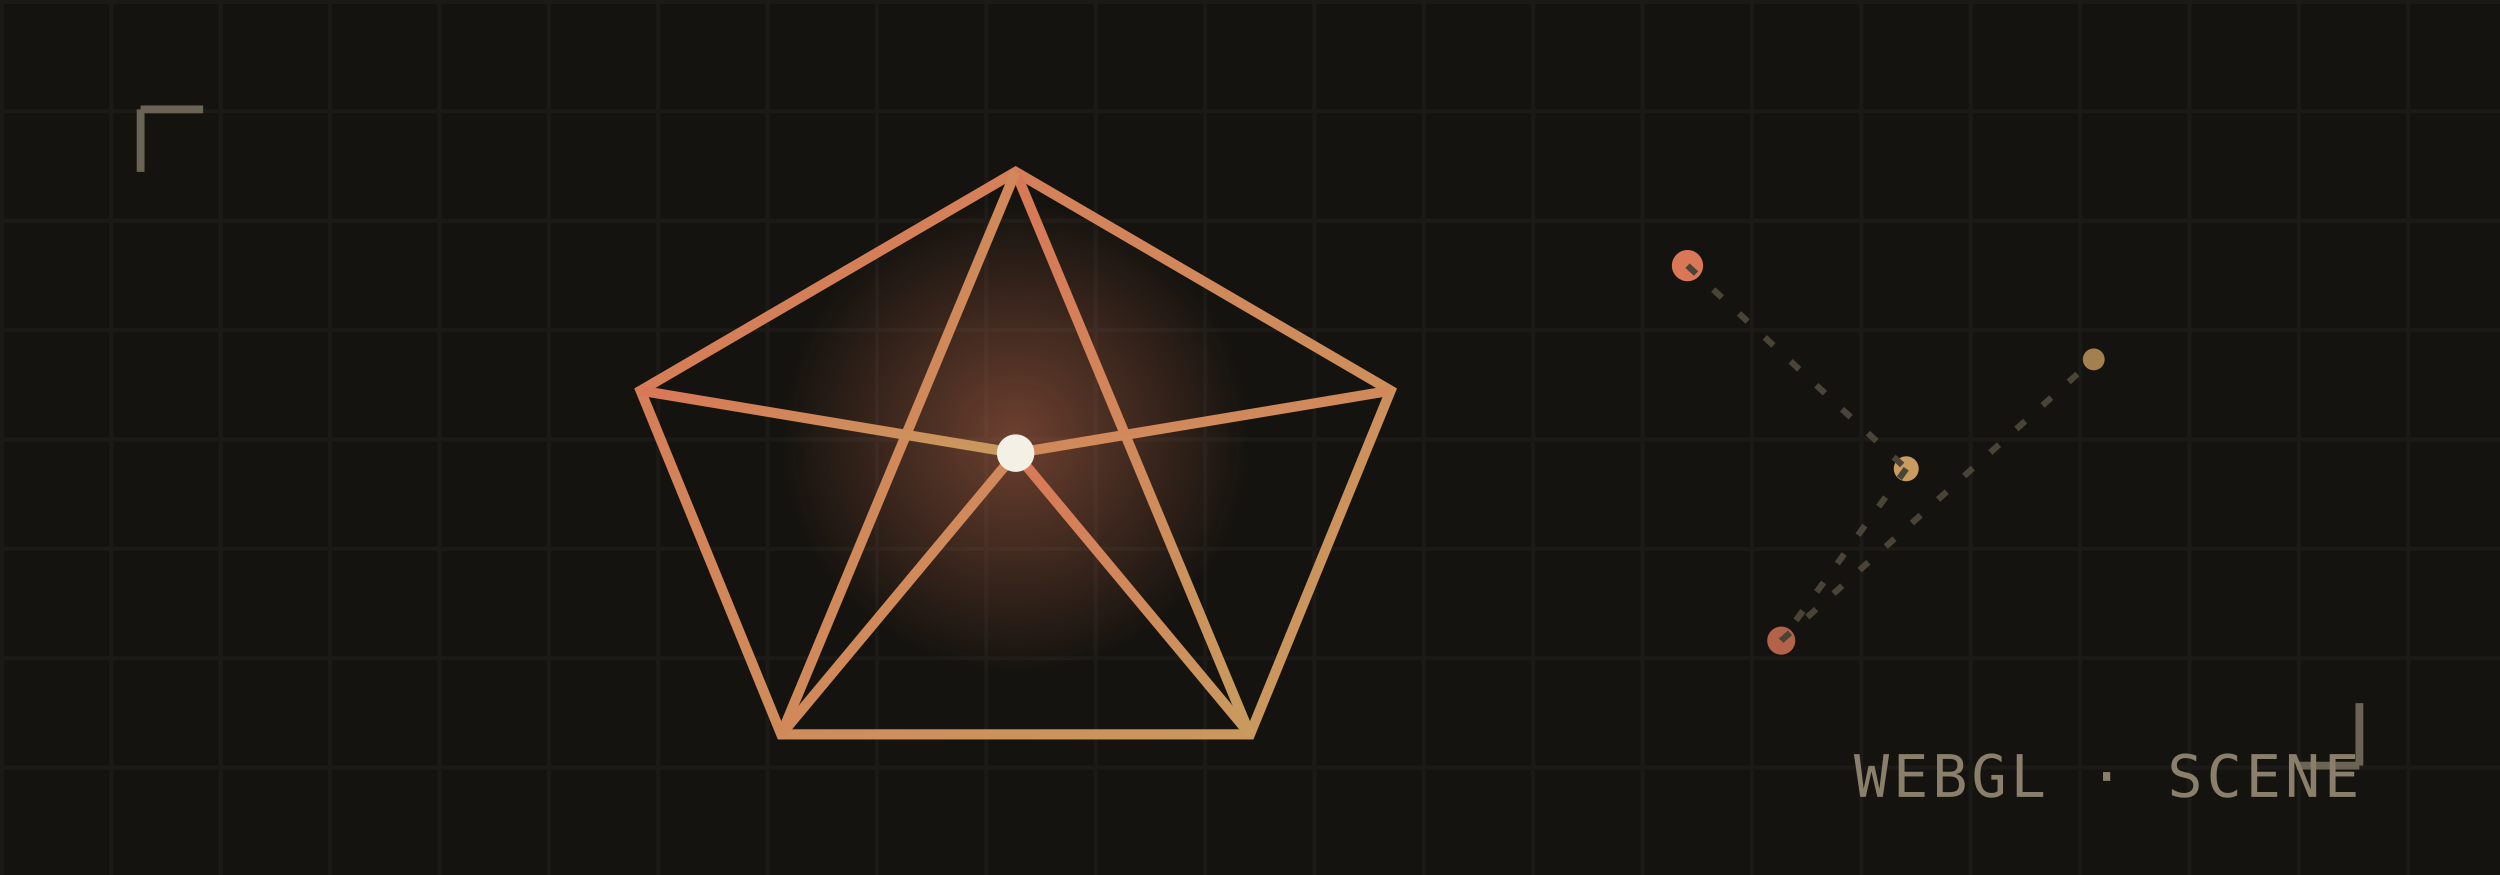
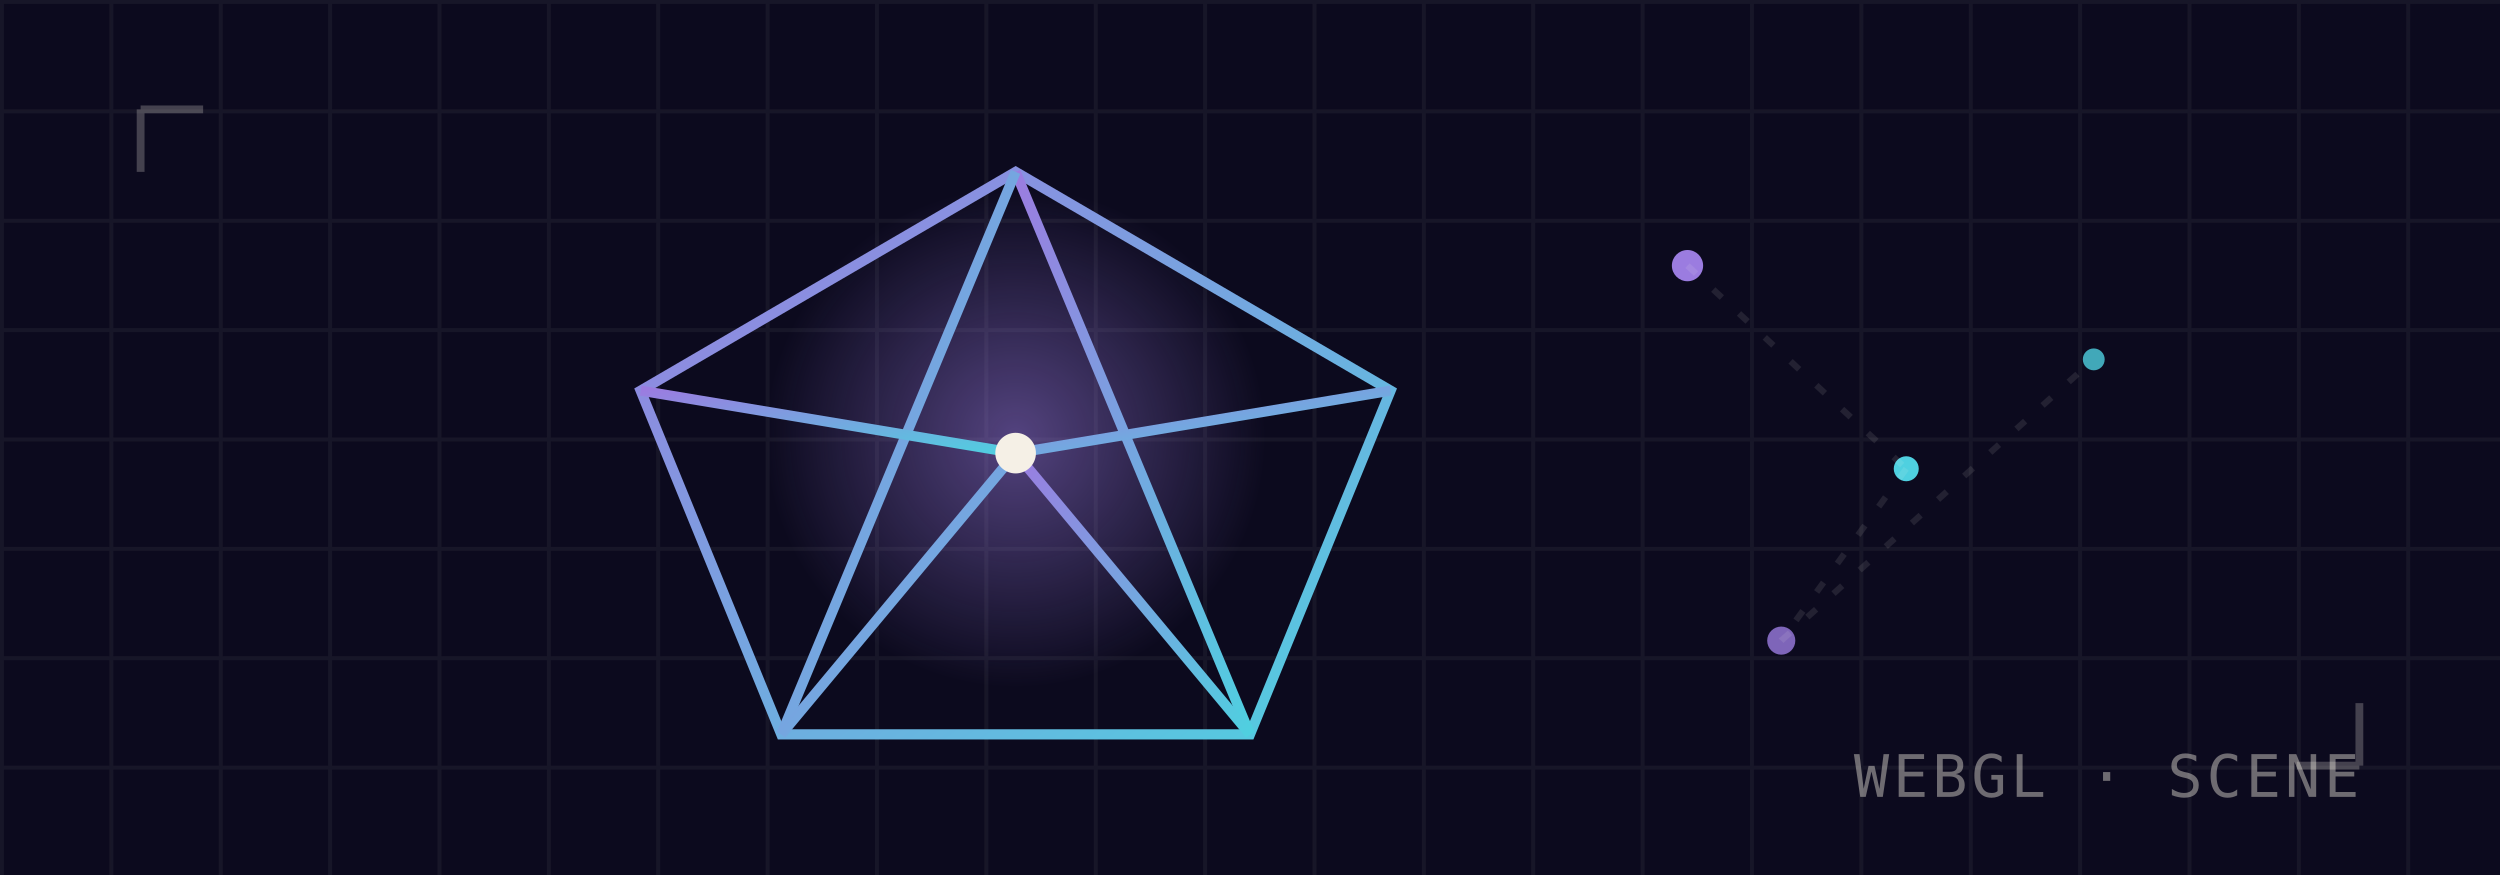
- <svg xmlns="http://www.w3.org/2000/svg" viewBox="0 0 320 112" role="img" aria-label="3D Landing: a wireframe polyhedron with orbiting particles">
+ <svg xmlns="http://www.w3.org/2000/svg" viewBox="0 0 320 112" role="img" aria-label="3D Landing: a wireframe polyhedron in an iridescent gradient with orbiting particles">
  <defs>
    <linearGradient id="g" x1="0" y1="0" x2="1" y2="1">
-       <stop offset="0" stop-color="#D97757" />
-       <stop offset="1" stop-color="#C89B5E" />
+       <stop offset="0" stop-color="#9B7CE0" />
+       <stop offset="1" stop-color="#4FD0E0" />
    </linearGradient>
-     <radialGradient id="glow" cx="50%" cy="50%" r="50%">
-       <stop offset="0" stop-color="#D97757" stop-opacity="0.45" />
-       <stop offset="1" stop-color="#D97757" stop-opacity="0" />
+     <radialGradient id="gl" cx="50%" cy="50%" r="50%">
+       <stop offset="0" stop-color="#9B7CE0" stop-opacity="0.5" />
+       <stop offset="1" stop-color="#9B7CE0" stop-opacity="0" />
    </radialGradient>
-     <pattern id="grid" width="14" height="14" patternUnits="userSpaceOnUse">
-       <path d="M14 0H0V14" fill="none" stroke="#F5F0E6" stroke-opacity="0.035" />
+     <pattern id="gr" width="14" height="14" patternUnits="userSpaceOnUse">
+       <path d="M14 0H0V14" fill="none" stroke="#F5F0E6" stroke-opacity="0.05" />
    </pattern>
  </defs>
-   <rect width="320" height="112" fill="#15130F" />
-   <rect width="320" height="112" fill="url(#grid)" />
-   <path d="M18 14 L18 22 M18 14 L26 14 M302 98 L302 90 M302 98 L294 98" stroke="#6B6353" stroke-width="1" />
-   <circle cx="130" cy="56" r="30" fill="url(#glow)" />
+   <rect width="320" height="112" fill="#0C0A1E" />
+   <rect width="320" height="112" fill="url(#gr)" />
+   <path d="M18 14 L18 22 M18 14 L26 14 M302 98 L302 90 M302 98 L294 98" stroke="#F5F0E6" stroke-opacity="0.24" stroke-width="1" />
+   <circle cx="130" cy="56" r="32" fill="url(#gl)" />
  <g stroke="url(#g)" stroke-width="1.3" fill="none">
    <polygon points="130,22 178,50 160,94 100,94 82,50" />
    <line x1="130" y1="22" x2="160" y2="94" />
    <line x1="130" y1="22" x2="100" y2="94" />
    <line x1="82" y1="50" x2="178" y2="50" />
    <line x1="130" y1="22" x2="130" y2="58" />
    <line x1="130" y1="58" x2="82" y2="50" />
    <line x1="130" y1="58" x2="178" y2="50" />
    <line x1="130" y1="58" x2="100" y2="94" />
    <line x1="130" y1="58" x2="160" y2="94" />
  </g>
-   <circle cx="130" cy="58" r="2.4" fill="#F5F0E6" />
-   <circle cx="216" cy="34" r="2" fill="#D97757" />
-   <circle cx="244" cy="60" r="1.6" fill="#C89B5E" />
-   <circle cx="228" cy="82" r="1.8" fill="#D97757" opacity="0.8" />
-   <circle cx="268" cy="46" r="1.4" fill="#C89B5E" opacity="0.8" />
-   <path d="M216 34 L244 60 M244 60 L228 82 M228 82 L268 46" stroke="#4A4438" stroke-width="0.8" stroke-dasharray="1.5 3" />
-   <text x="302" y="102" text-anchor="end" font-family="ui-monospace,monospace" font-size="7.5" letter-spacing="0.5" fill="#8A7F6B">WEBGL · SCENE</text>
+   <circle cx="130" cy="58" r="2.6" fill="#F5F0E6" />
+   <circle cx="216" cy="34" r="2" fill="#9B7CE0" />
+   <circle cx="244" cy="60" r="1.6" fill="#4FD0E0" />
+   <circle cx="228" cy="82" r="1.8" fill="#9B7CE0" opacity="0.8" />
+   <circle cx="268" cy="46" r="1.4" fill="#4FD0E0" opacity="0.8" />
+   <path d="M216 34 L244 60 M244 60 L228 82 M228 82 L268 46" stroke="#F5F0E6" stroke-opacity="0.1" stroke-width="0.8" stroke-dasharray="1.5 3" />
+   <text x="302" y="102" text-anchor="end" font-family="ui-monospace,monospace" font-size="7.5" letter-spacing="0.5" fill="#F5F0E6" fill-opacity="0.42">WEBGL · SCENE</text>
</svg>
